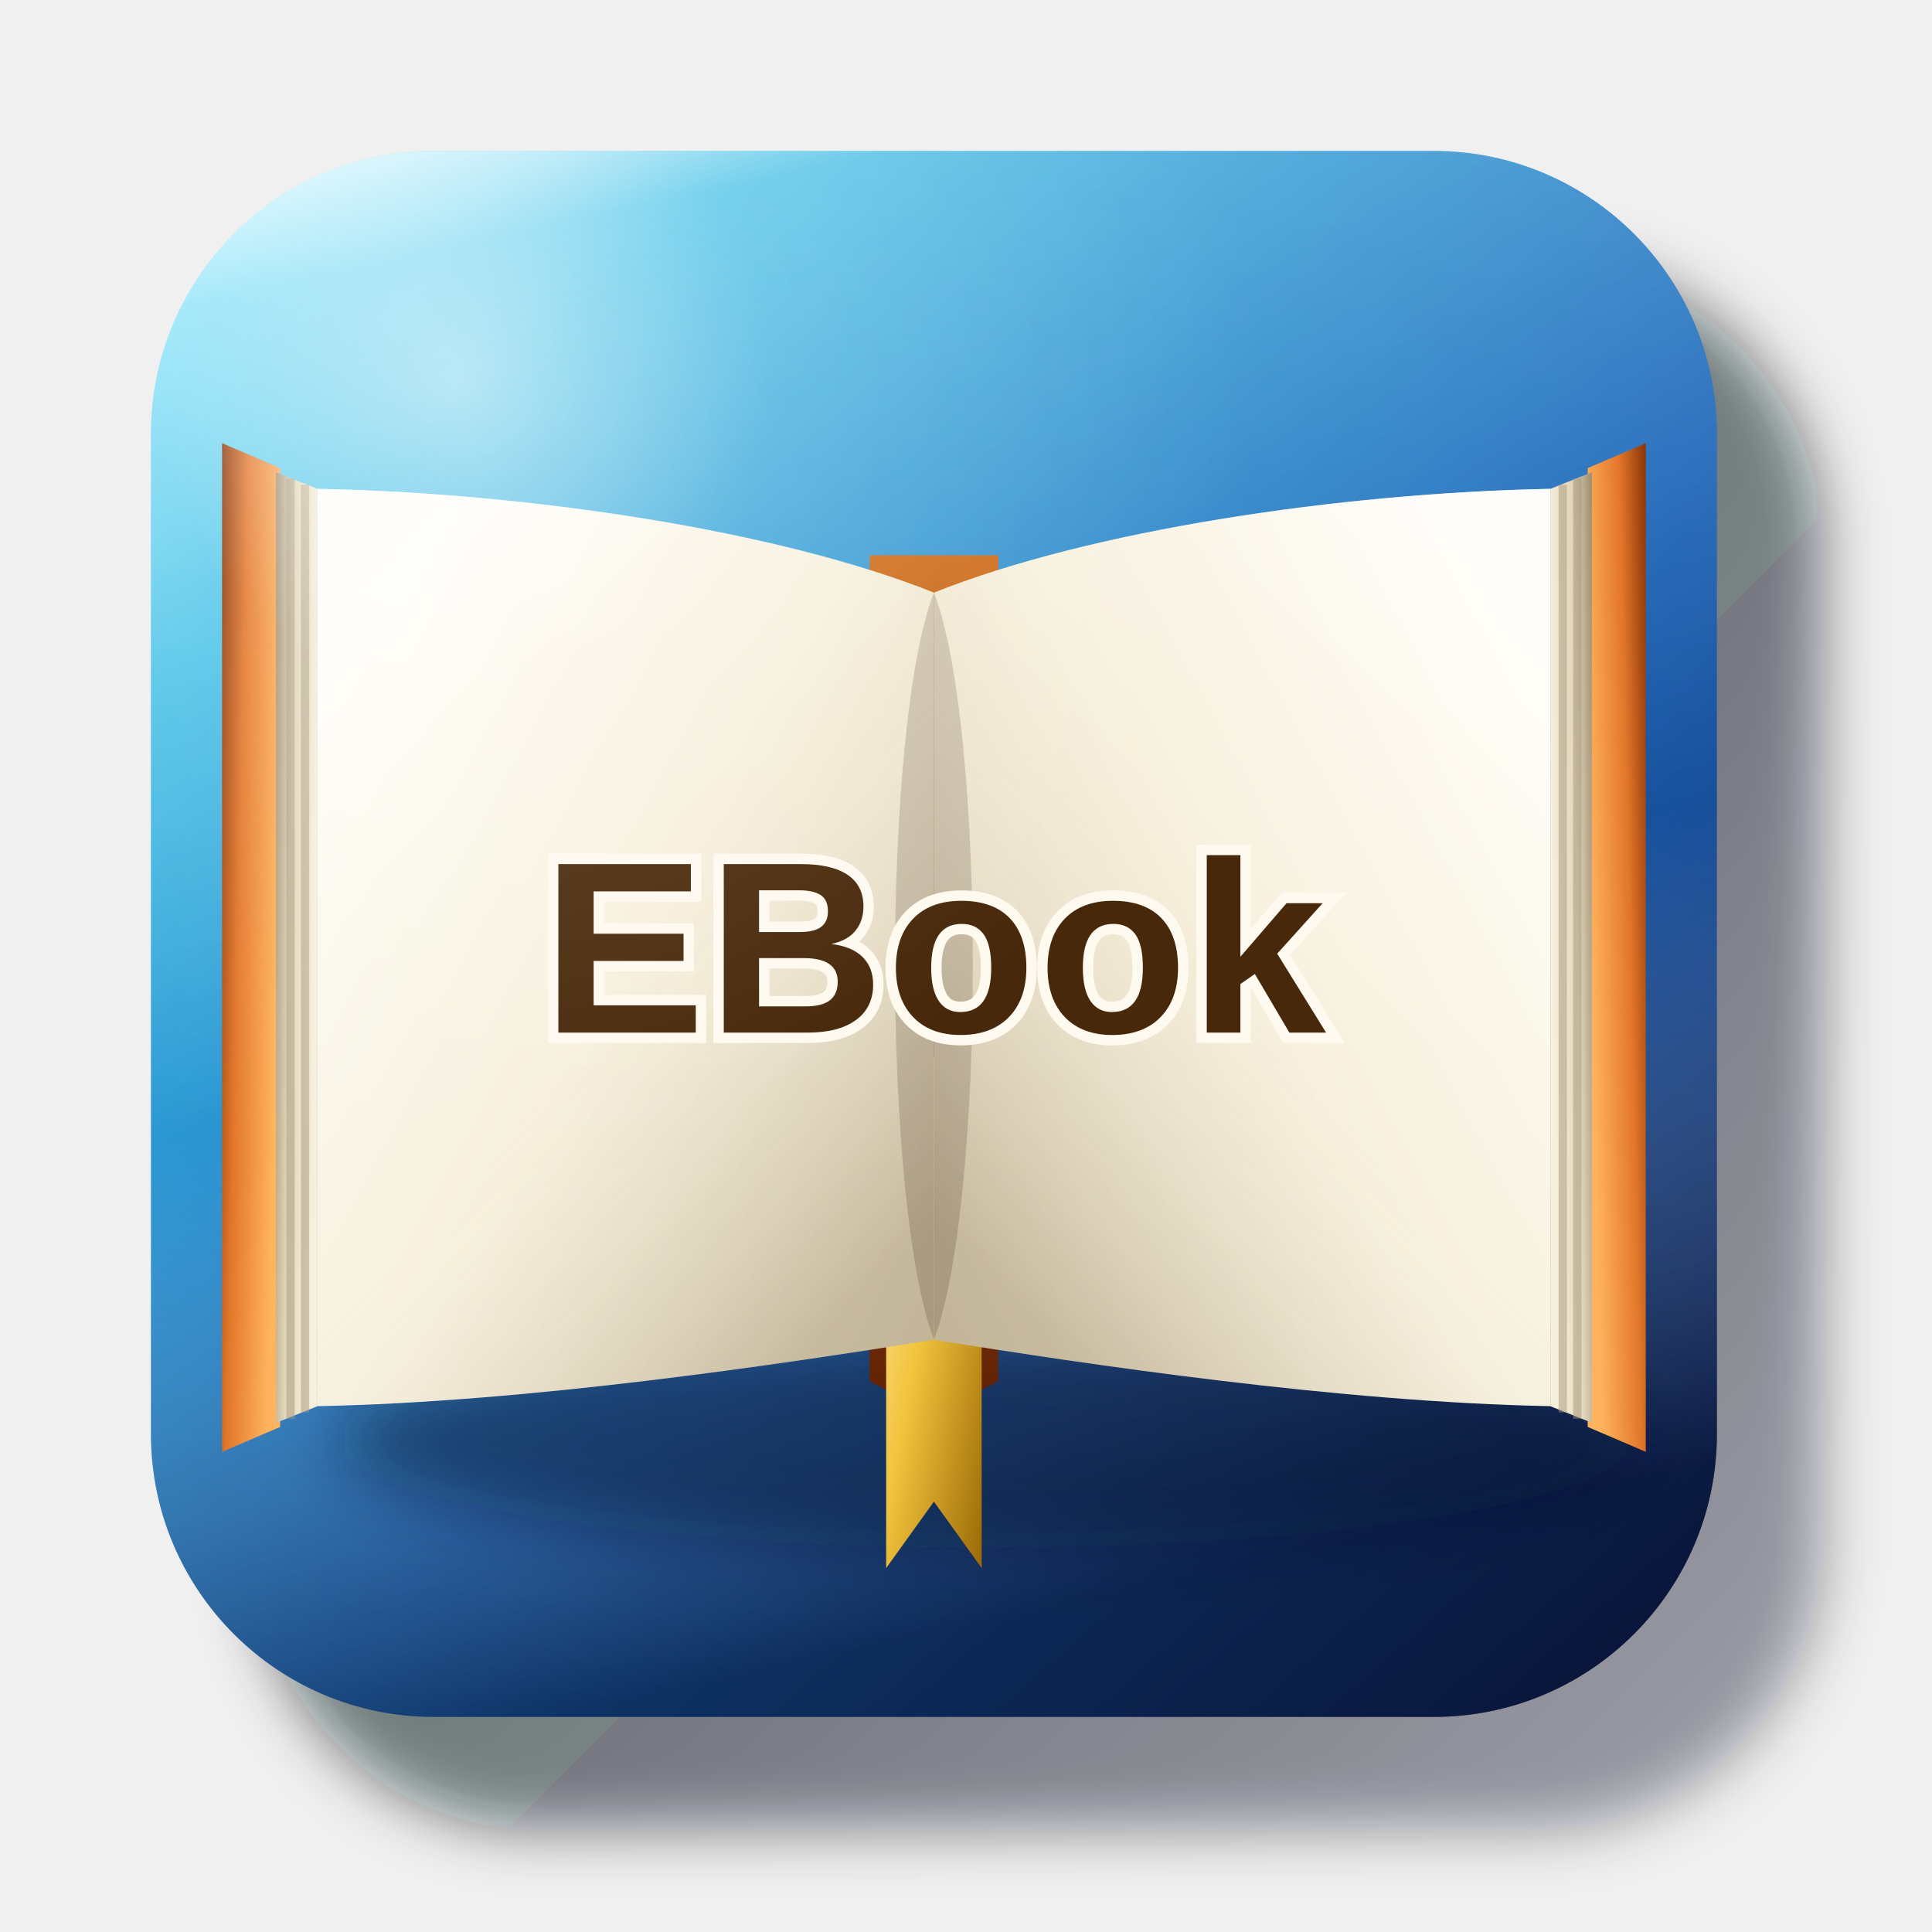
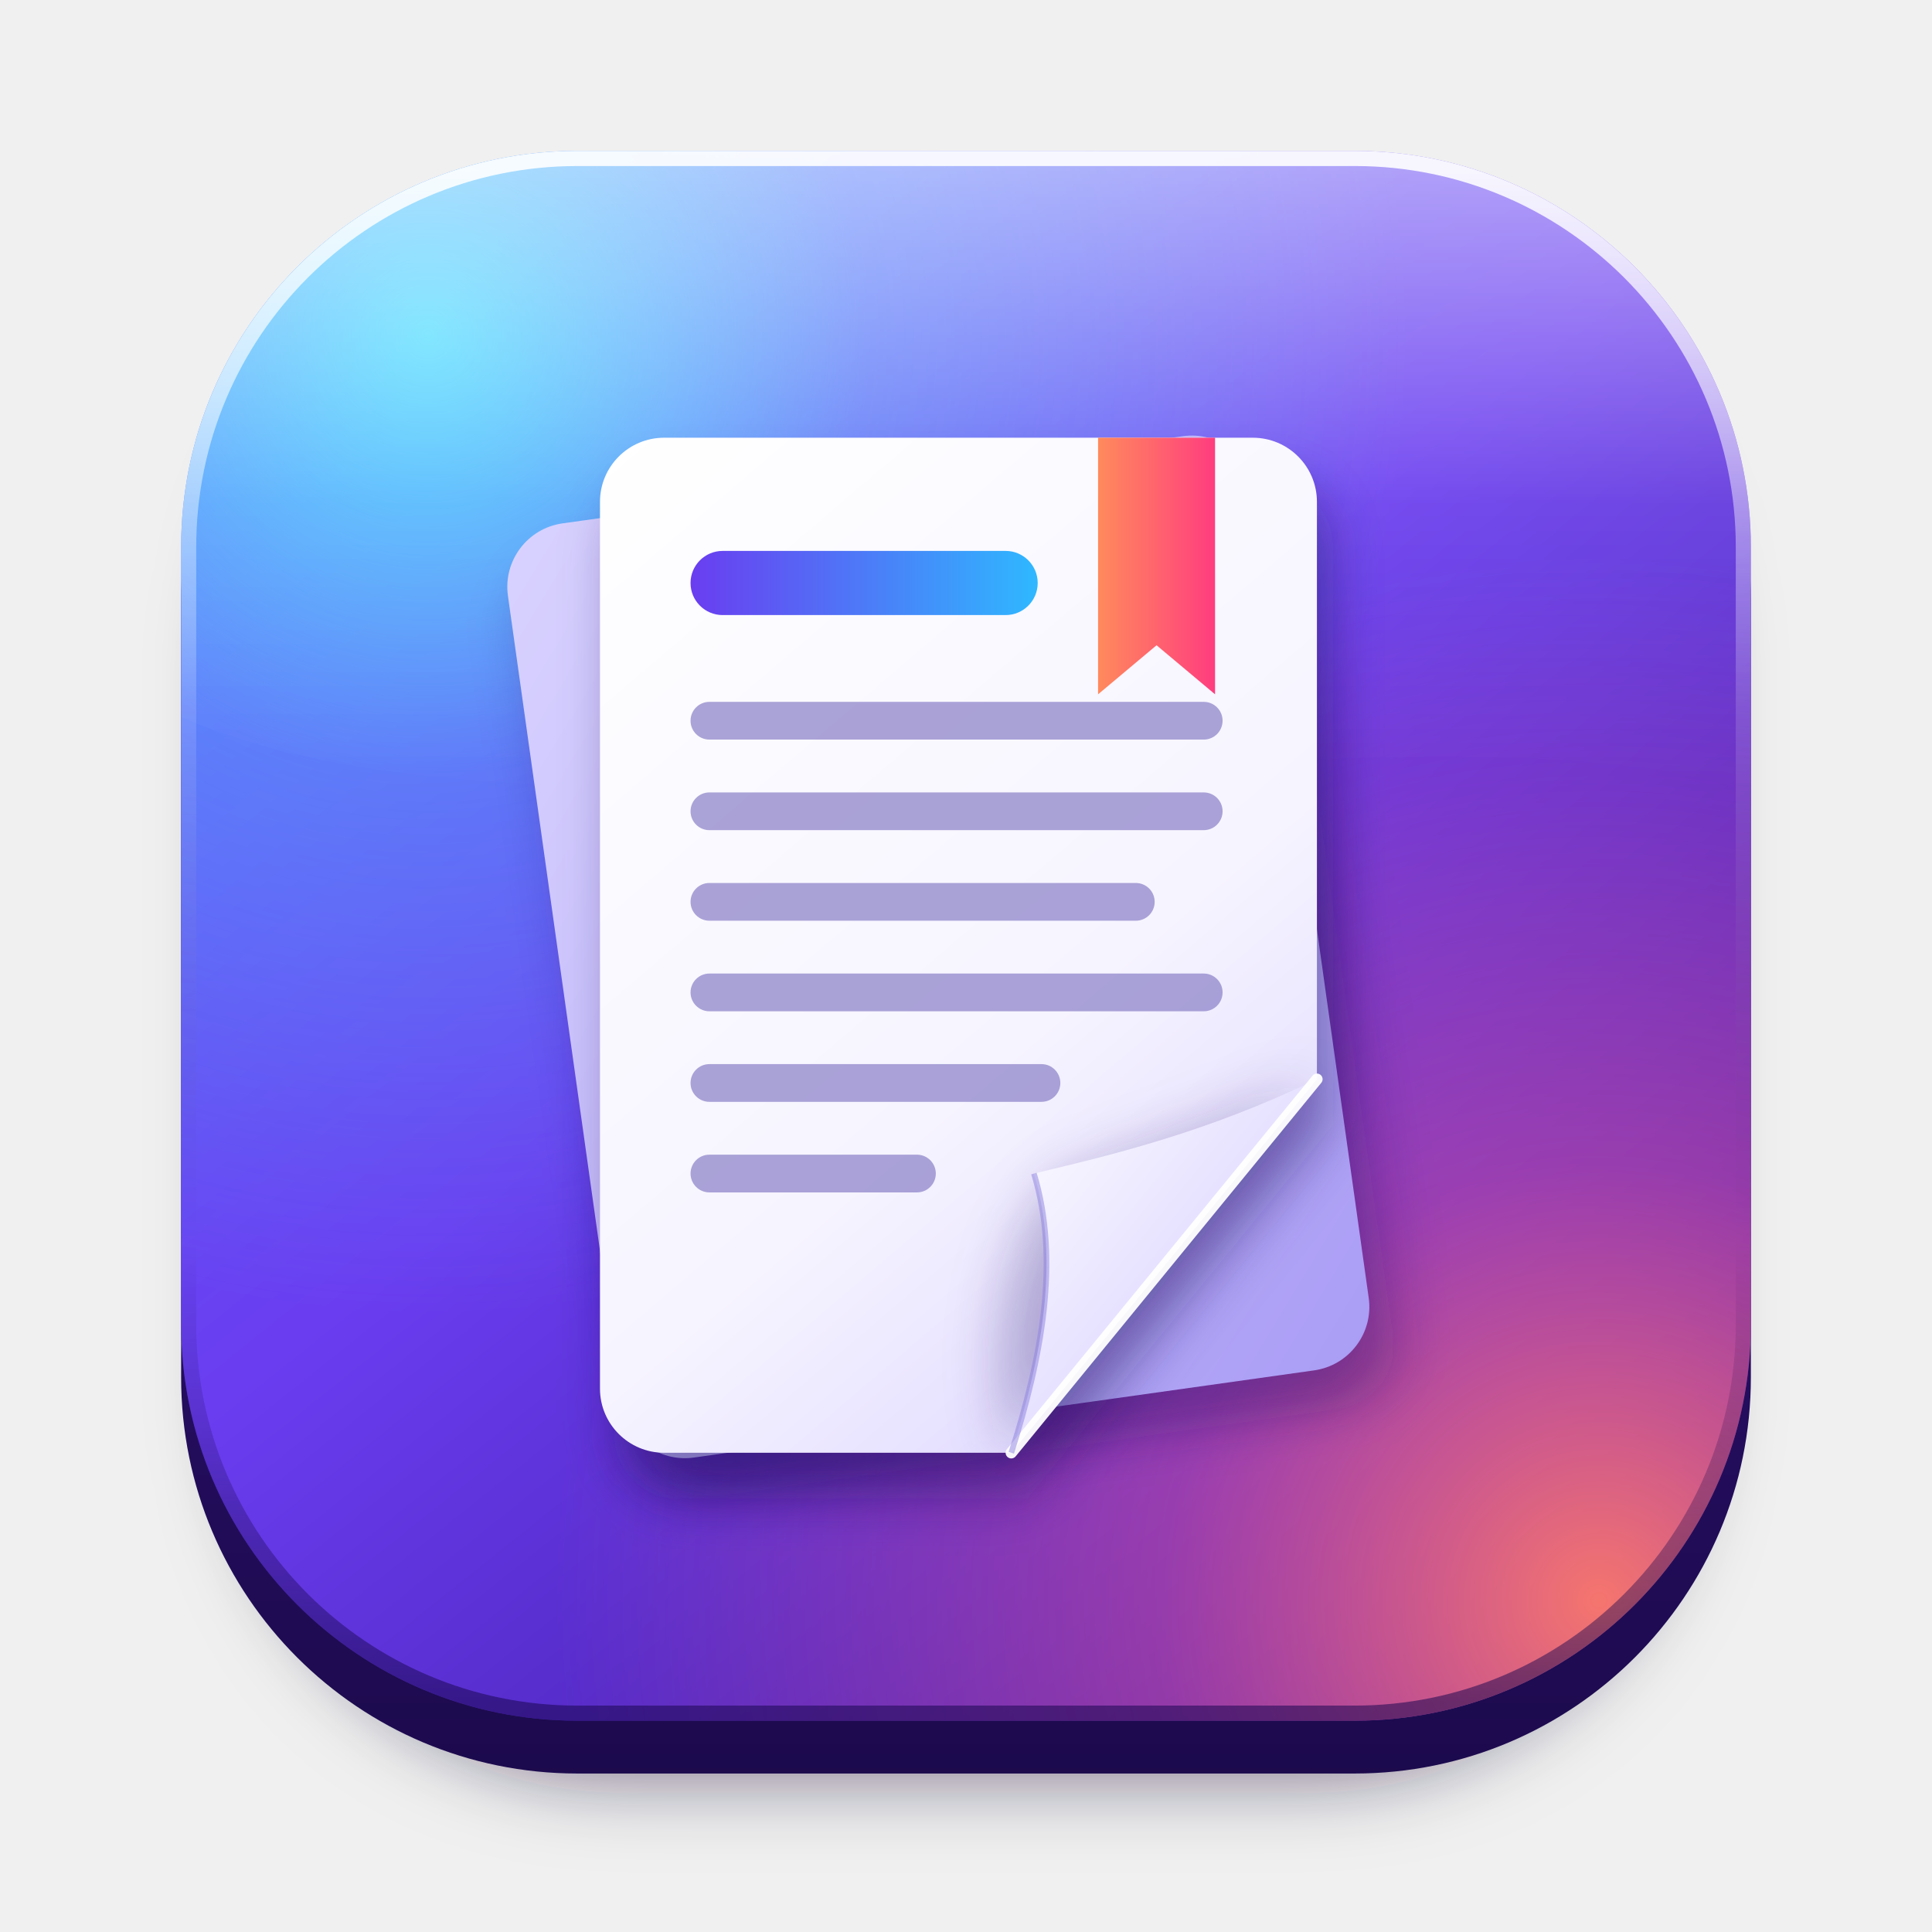
<svg xmlns="http://www.w3.org/2000/svg" width="1024" height="1024" viewBox="0 0 1024 1024">
  <defs>
-     <linearGradient id="plate" x1="0.04" y1="0" x2="0.92" y2="1">
-       <stop offset="0" stop-color="#8ceaff" />
-       <stop offset="0.18" stop-color="#36bbe4" />
-       <stop offset="0.58" stop-color="#1a63b8" />
-       <stop offset="1" stop-color="#101f56" />
+     <linearGradient id="face" x1="0.1" y1="0" x2="0.9" y2="1">
+       <stop offset="0" stop-color="#5b6cff" />
+       <stop offset="0.45" stop-color="#6a3df0" />
+       <stop offset="1" stop-color="#3a1596" />
    </linearGradient>
-     <linearGradient id="plateBevel" x1="0.02" y1="0" x2="0.24" y2="1">
+     <radialGradient id="auroraCyan" cx="0.16" cy="0.12" r="0.62">
+       <stop offset="0" stop-color="#52e3ff" stop-opacity="0.95" />
+       <stop offset="0.45" stop-color="#52e3ff" stop-opacity="0.28" />
+       <stop offset="1" stop-color="#52e3ff" stop-opacity="0" />
+     </radialGradient>
+     <radialGradient id="auroraCoral" cx="0.9" cy="0.92" r="0.66">
+       <stop offset="0" stop-color="#ff7a6b" stop-opacity="0.95" />
+       <stop offset="0.42" stop-color="#ff5fa2" stop-opacity="0.42" />
+       <stop offset="1" stop-color="#ff5fa2" stop-opacity="0" />
+     </radialGradient>
+     <linearGradient id="sheen" x1="0" y1="0" x2="0" y2="1">
+       <stop offset="0" stop-color="#ffffff" stop-opacity="0.5" />
+       <stop offset="0.55" stop-color="#ffffff" stop-opacity="0.08" />
+       <stop offset="1" stop-color="#ffffff" stop-opacity="0" />
+     </linearGradient>
+     <linearGradient id="rim" x1="0" y1="0" x2="0" y2="1">
      <stop offset="0" stop-color="#ffffff" stop-opacity="0.9" />
-       <stop offset="0.1" stop-color="#ffffff" stop-opacity="0.22" />
-       <stop offset="0.6" stop-color="#ffffff" stop-opacity="0" />
-       <stop offset="1" stop-color="#00040f" stop-opacity="0.42" />
+       <stop offset="0.35" stop-color="#ffffff" stop-opacity="0.15" />
+       <stop offset="0.7" stop-color="#1a0650" stop-opacity="0" />
+       <stop offset="1" stop-color="#1a0650" stop-opacity="0.55" />
    </linearGradient>
-     <radialGradient id="plateSpec" cx="0.2" cy="0.15" r="0.7">
-       <stop offset="0" stop-color="#ffffff" stop-opacity="0.8" />
-       <stop offset="0.28" stop-color="#ffffff" stop-opacity="0.2" />
-       <stop offset="0.72" stop-color="#ffffff" stop-opacity="0" />
-     </radialGradient>
-     <linearGradient id="plateShadow" x1="0" y1="0" x2="1" y2="1">
-       <stop offset="0" stop-color="#020817" stop-opacity="0.72" />
-       <stop offset="1" stop-color="#020817" stop-opacity="0.34" />
+     <linearGradient id="side" x1="0" y1="0" x2="0" y2="1">
+       <stop offset="0" stop-color="#3b178f" />
+       <stop offset="1" stop-color="#1c0a4d" />
    </linearGradient>
-     <filter id="soft" x="-25%" y="-25%" width="160%" height="160%">
-       <feGaussianBlur stdDeviation="16" />
+     <filter id="dropShadow" x="-30%" y="-30%" width="160%" height="170%">
+       <feGaussianBlur stdDeviation="22" />
    </filter>
-     <linearGradient id="pages" x1="0" y1="0.1" x2="1" y2="0.9">
-       <stop offset="0" stop-color="#fffdf6" />
-       <stop offset="0.5" stop-color="#f7f0dd" />
-       <stop offset="1" stop-color="#ddd0b3" />
+     <filter id="pageShadow" x="-30%" y="-30%" width="160%" height="160%">
+       <feGaussianBlur stdDeviation="14" />
+     </filter>
+     <clipPath id="tileClip">
+       <rect x="96" y="80" width="832" height="832" rx="210" />
+     </clipPath>
+     <linearGradient id="paper" x1="0" y1="0" x2="0.6" y2="1">
+       <stop offset="0" stop-color="#ffffff" />
+       <stop offset="0.7" stop-color="#f6f4ff" />
+       <stop offset="1" stop-color="#e3ddff" />
    </linearGradient>
-     <linearGradient id="pagesEdge" x1="0" y1="0" x2="1" y2="0.3">
-       <stop offset="0" stop-color="#9d8d70" />
-       <stop offset="0.45" stop-color="#e2d6ba" />
-       <stop offset="1" stop-color="#f6efdc" />
+     <linearGradient id="backPaper" x1="0" y1="0" x2="1" y2="1">
+       <stop offset="0" stop-color="#d9d3ff" />
+       <stop offset="1" stop-color="#a99cf5" />
    </linearGradient>
-     <linearGradient id="cover" x1="0" y1="0" x2="1" y2="0.4">
-       <stop offset="0" stop-color="#8a3406" />
-       <stop offset="0.4" stop-color="#e2762a" />
-       <stop offset="1" stop-color="#ffb35c" />
+     <linearGradient id="curl" x1="0" y1="0" x2="1" y2="1">
+       <stop offset="0" stop-color="#ffffff" />
+       <stop offset="0.5" stop-color="#e6e1ff" />
+       <stop offset="1" stop-color="#b8adf3" />
    </linearGradient>
-     <linearGradient id="spine" x1="0" y1="0" x2="0" y2="1">
-       <stop offset="0" stop-color="#d0701f" />
-       <stop offset="0.5" stop-color="#a24710" />
-       <stop offset="1" stop-color="#5e2104" />
+     <linearGradient id="title" x1="0" y1="0" x2="1" y2="0">
+       <stop offset="0" stop-color="#6a3df0" />
+       <stop offset="1" stop-color="#2fb8ff" />
    </linearGradient>
-     <linearGradient id="pageGloss" x1="0" y1="0" x2="0.7" y2="1">
-       <stop offset="0" stop-color="#ffffff" stop-opacity="0.72" />
-       <stop offset="0.3" stop-color="#ffffff" stop-opacity="0.14" />
-       <stop offset="0.58" stop-color="#ffffff" stop-opacity="0" />
-       <stop offset="1" stop-color="#5b4a2c" stop-opacity="0.2" />
+     <linearGradient id="ribbon" x1="0" y1="0" x2="1" y2="0">
+       <stop offset="0" stop-color="#ff8a5c" />
+       <stop offset="1" stop-color="#ff3d7f" />
    </linearGradient>
-     <linearGradient id="ribbon" x1="0" y1="0" x2="1" y2="1">
-       <stop offset="0" stop-color="#ffe9a3" />
-       <stop offset="0.45" stop-color="#f2c33c" />
-       <stop offset="1" stop-color="#9a6a06" />
-     </linearGradient>
-     <g id="half">
-       <path d="M180 276 L180 738 L152 750 L152 264 Z" fill="url(#cover)" />
-       <path d="M198 286 L198 728 L178 736 L178 278 Z" fill="url(#pagesEdge)" />
-       <g stroke="#a7977a" stroke-opacity="0.5" stroke-width="4" fill="none">
-         <path d="M192 284 L192 731" />
-         <path d="M185 281 L185 734" />
-       </g>
-       <path d="M495 336 C420 306 300 288 198 286 L198 728 C300 726 420 708 495 696 Z" fill="url(#pages)" />
-       <path d="M495 336 C420 306 300 288 198 286 L198 728 C300 726 420 708 495 696 Z" fill="url(#pageGloss)" />
-       <path d="M495 336 C470 400 470 630 495 696 Z" fill="#2a1403" fill-opacity="0.17" />
-     </g>
  </defs>
-   <rect x="136" y="140" width="830" height="830" rx="150" fill="url(#plateShadow)" filter="url(#soft)" />
-   <rect x="80" y="80" width="830" height="830" rx="150" fill="url(#plate)" />
-   <rect x="80" y="80" width="830" height="830" rx="150" fill="url(#plateBevel)" />
-   <g transform="translate(495 500) scale(1.1) translate(-495 -505)">
-     <ellipse cx="520" cy="744" rx="312" ry="52" fill="#04112c" opacity="0.45" filter="url(#soft)" />
-     <path d="M464 318 L526 318 L526 716 L495 732 L464 716 Z" fill="url(#spine)" />
-     <path d="M472 560 L518 560 L518 806 L495 774 L472 806 Z" fill="url(#ribbon)" />
-     <use href="#half" />
-     <use href="#half" transform="translate(990 0) scale(-1 1)" />
-     <text x="495" y="548" text-anchor="middle" font-family="Segoe UI, Arial, Helvetica, DejaVu Sans, sans-serif" font-size="118" font-weight="700" letter-spacing="1" fill="#48280a" stroke="#fffaf0" stroke-width="10" paint-order="stroke">EBook</text>
+   <rect x="128" y="150" width="768" height="790" rx="200" fill="#12052f" opacity="0.55" filter="url(#dropShadow)" />
+   <rect x="96" y="108" width="832" height="832" rx="210" fill="url(#side)" />
+   <rect x="96" y="80" width="832" height="832" rx="210" fill="url(#face)" />
+   <g clip-path="url(#tileClip)">
+     <rect x="96" y="80" width="832" height="832" fill="url(#auroraCyan)" />
+     <rect x="96" y="80" width="832" height="832" fill="url(#auroraCoral)" />
+     <path d="M96 80 H928 V420 C760 360 300 470 96 380 Z" fill="url(#sheen)" />
  </g>
-   <rect x="80" y="80" width="830" height="830" rx="150" fill="url(#plateSpec)" opacity="0.7" />
+   <rect x="100" y="84" width="824" height="824" rx="206" fill="none" stroke="url(#rim)" stroke-width="8" />
+   <g transform="rotate(-8 512 520)">
+     <rect x="300" y="250" width="400" height="500" rx="34" fill="#1d0a5a" opacity="0.35" filter="url(#pageShadow)" transform="translate(10 22)" />
+     <rect x="300" y="250" width="400" height="500" rx="34" fill="url(#backPaper)" />
+   </g>
+   <path d="M352 232 H664 a34 34 0 0 1 34 34 V572 L536 770 H352 a34 34 0 0 1 -34 -34 V266 a34 34 0 0 1 34 -34 Z" fill="#1d0a5a" opacity="0.4" filter="url(#pageShadow)" transform="translate(8 24)" />
+   <path d="M352 232 H664 a34 34 0 0 1 34 34 V572 L536 770 H352 a34 34 0 0 1 -34 -34 V266 a34 34 0 0 1 34 -34 Z" fill="url(#paper)" />
+   <path d="M582 232 h62 v136 l-31 -26 l-31 26 Z" fill="url(#ribbon)" />
+   <rect x="366" y="292" width="184" height="34" rx="17" fill="url(#title)" />
+   <g fill="#8f86c9" opacity="0.75">
+     <rect x="366" y="372" width="282" height="20" rx="10" />
+     <rect x="366" y="420" width="282" height="20" rx="10" />
+     <rect x="366" y="468" width="246" height="20" rx="10" />
+     <rect x="366" y="516" width="282" height="20" rx="10" />
+     <rect x="366" y="564" width="196" height="20" rx="10" />
+     <rect x="366" y="612" width="130" height="20" rx="10" />
+   </g>
+   <path d="M698 572 L536 770 C520 700 540 650 560 628 C600 610 650 596 698 572 Z" fill="#2a1270" opacity="0.3" filter="url(#pageShadow)" />
+   <path d="M698 572 C640 600 590 612 548 622 C562 668 552 720 536 770 Z" fill="url(#curl)" />
+   <path d="M698 572 L536 770" fill="none" stroke="#ffffff" stroke-width="6" stroke-linecap="round" opacity="0.95" />
+   <path d="M548 622 C562 668 552 720 536 770" fill="none" stroke="#8a7fe0" stroke-width="3" opacity="0.5" />
</svg>
